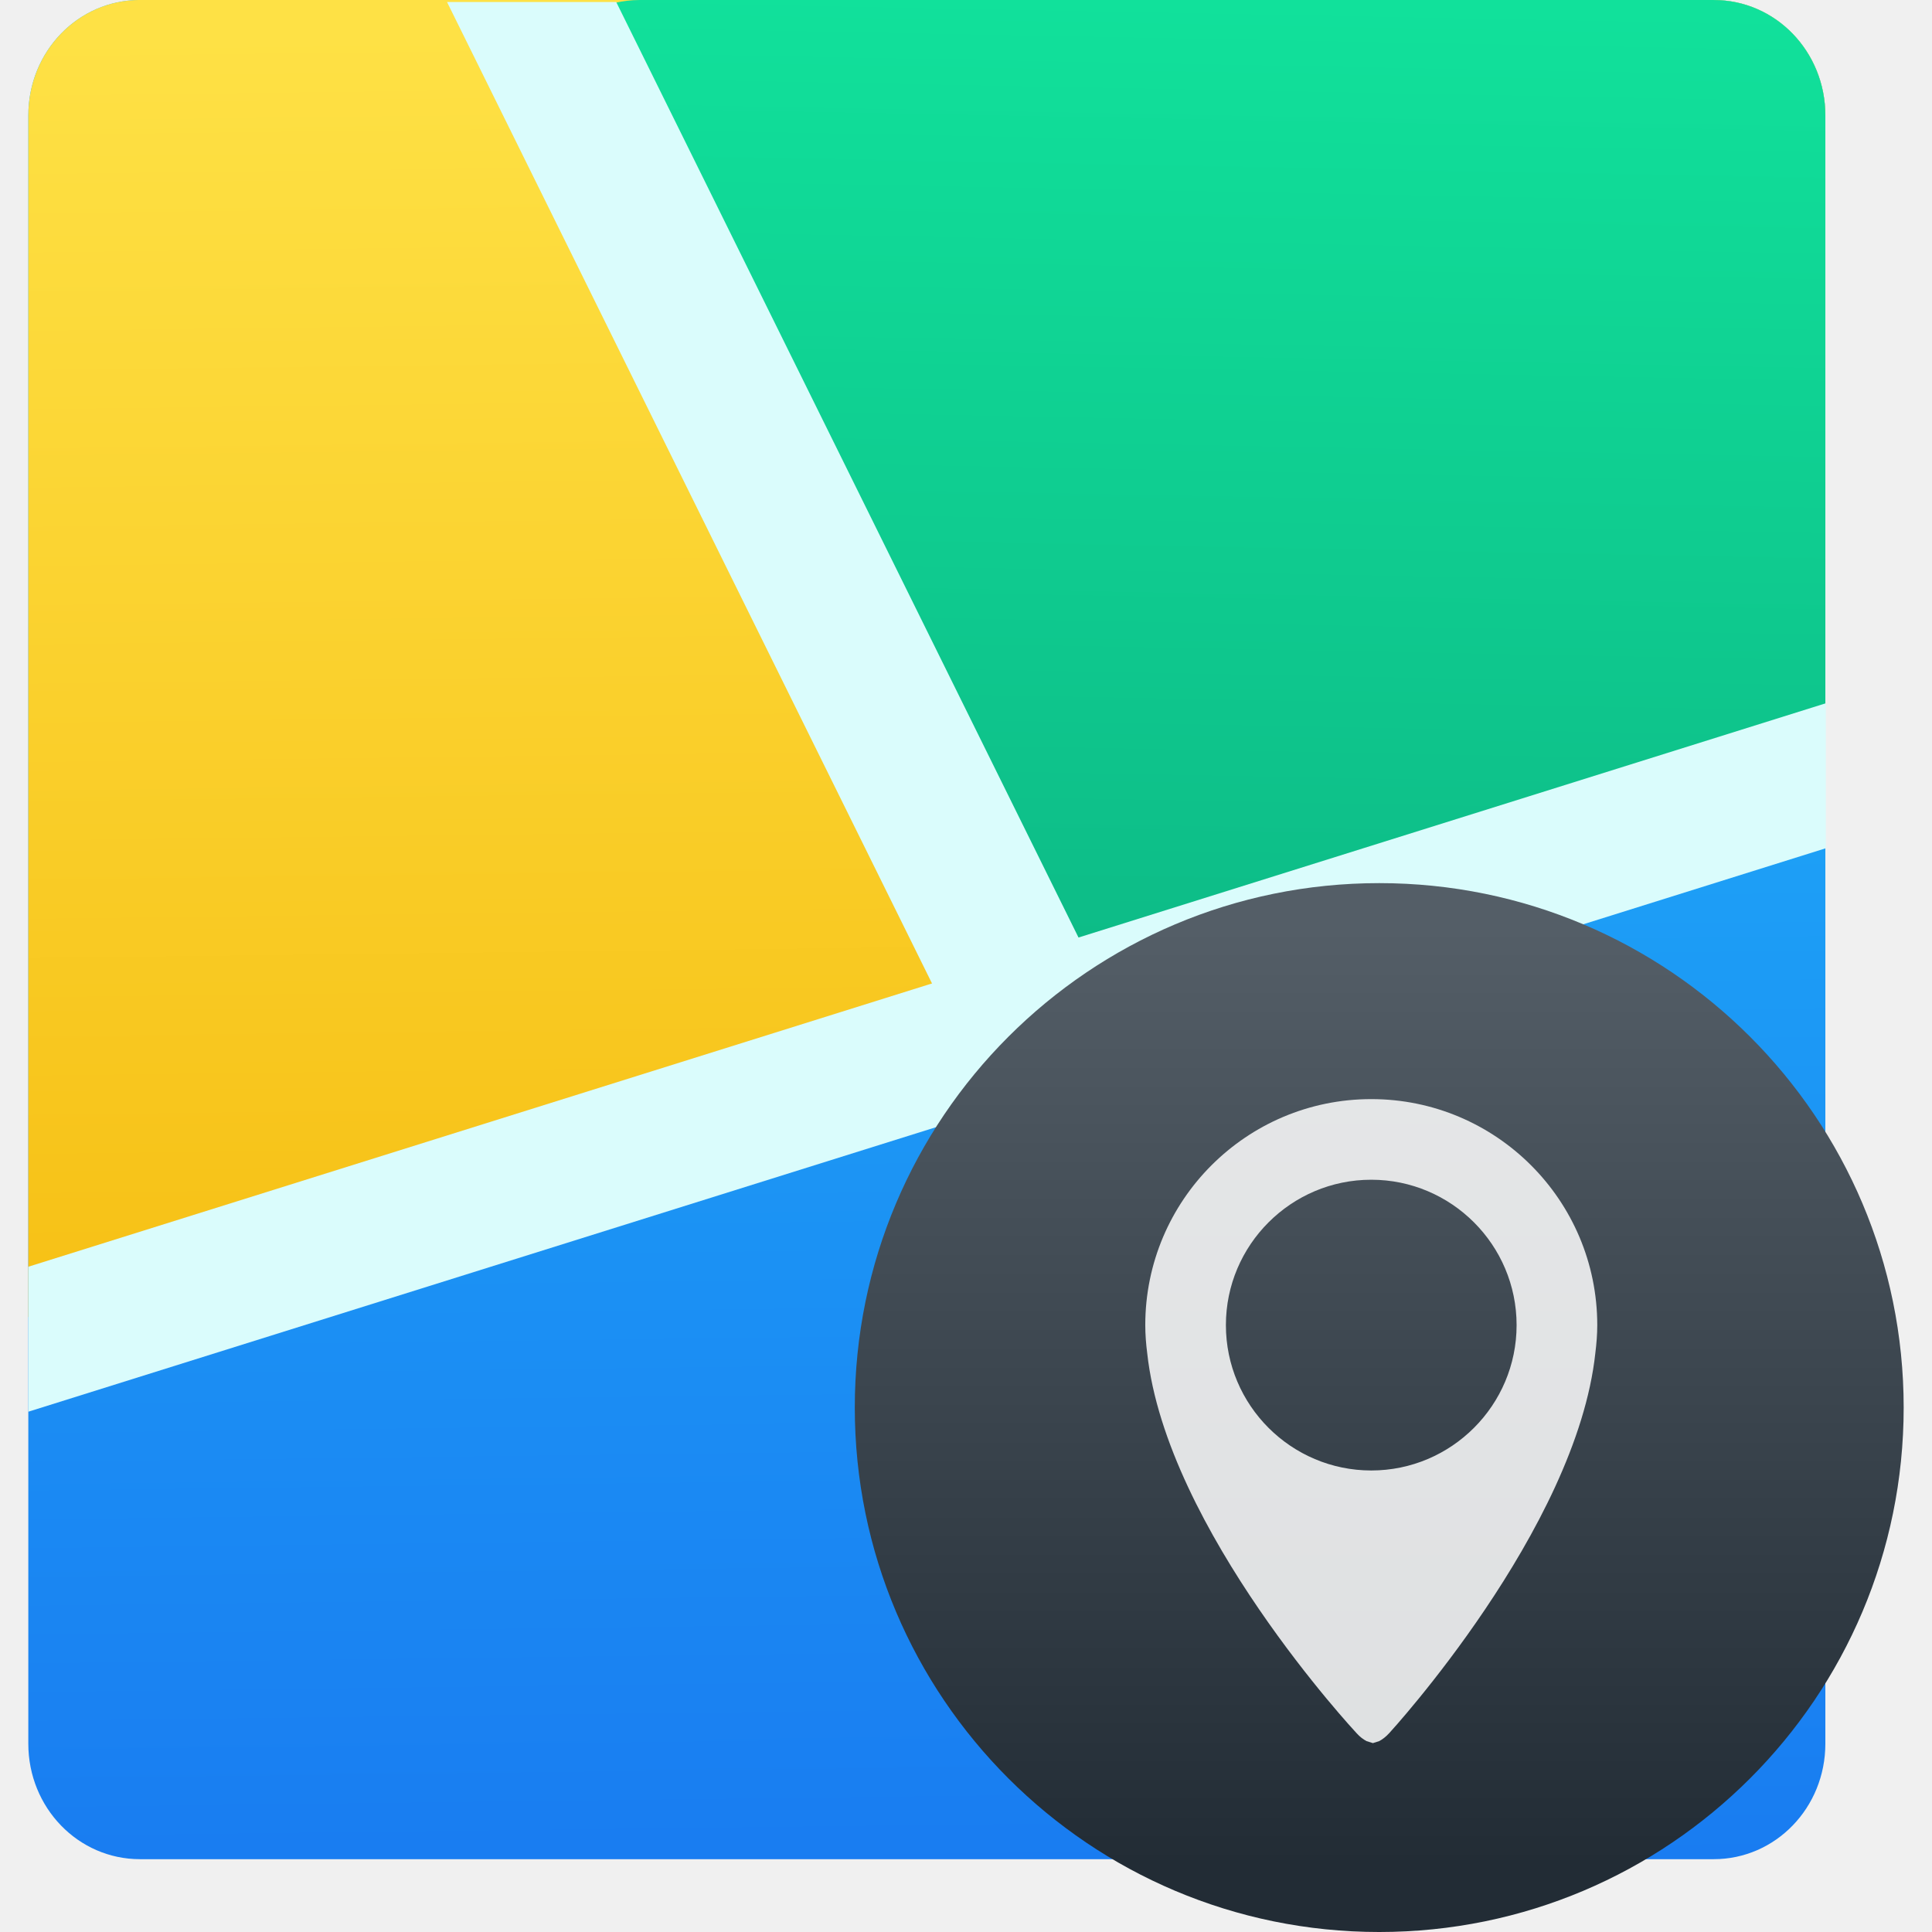
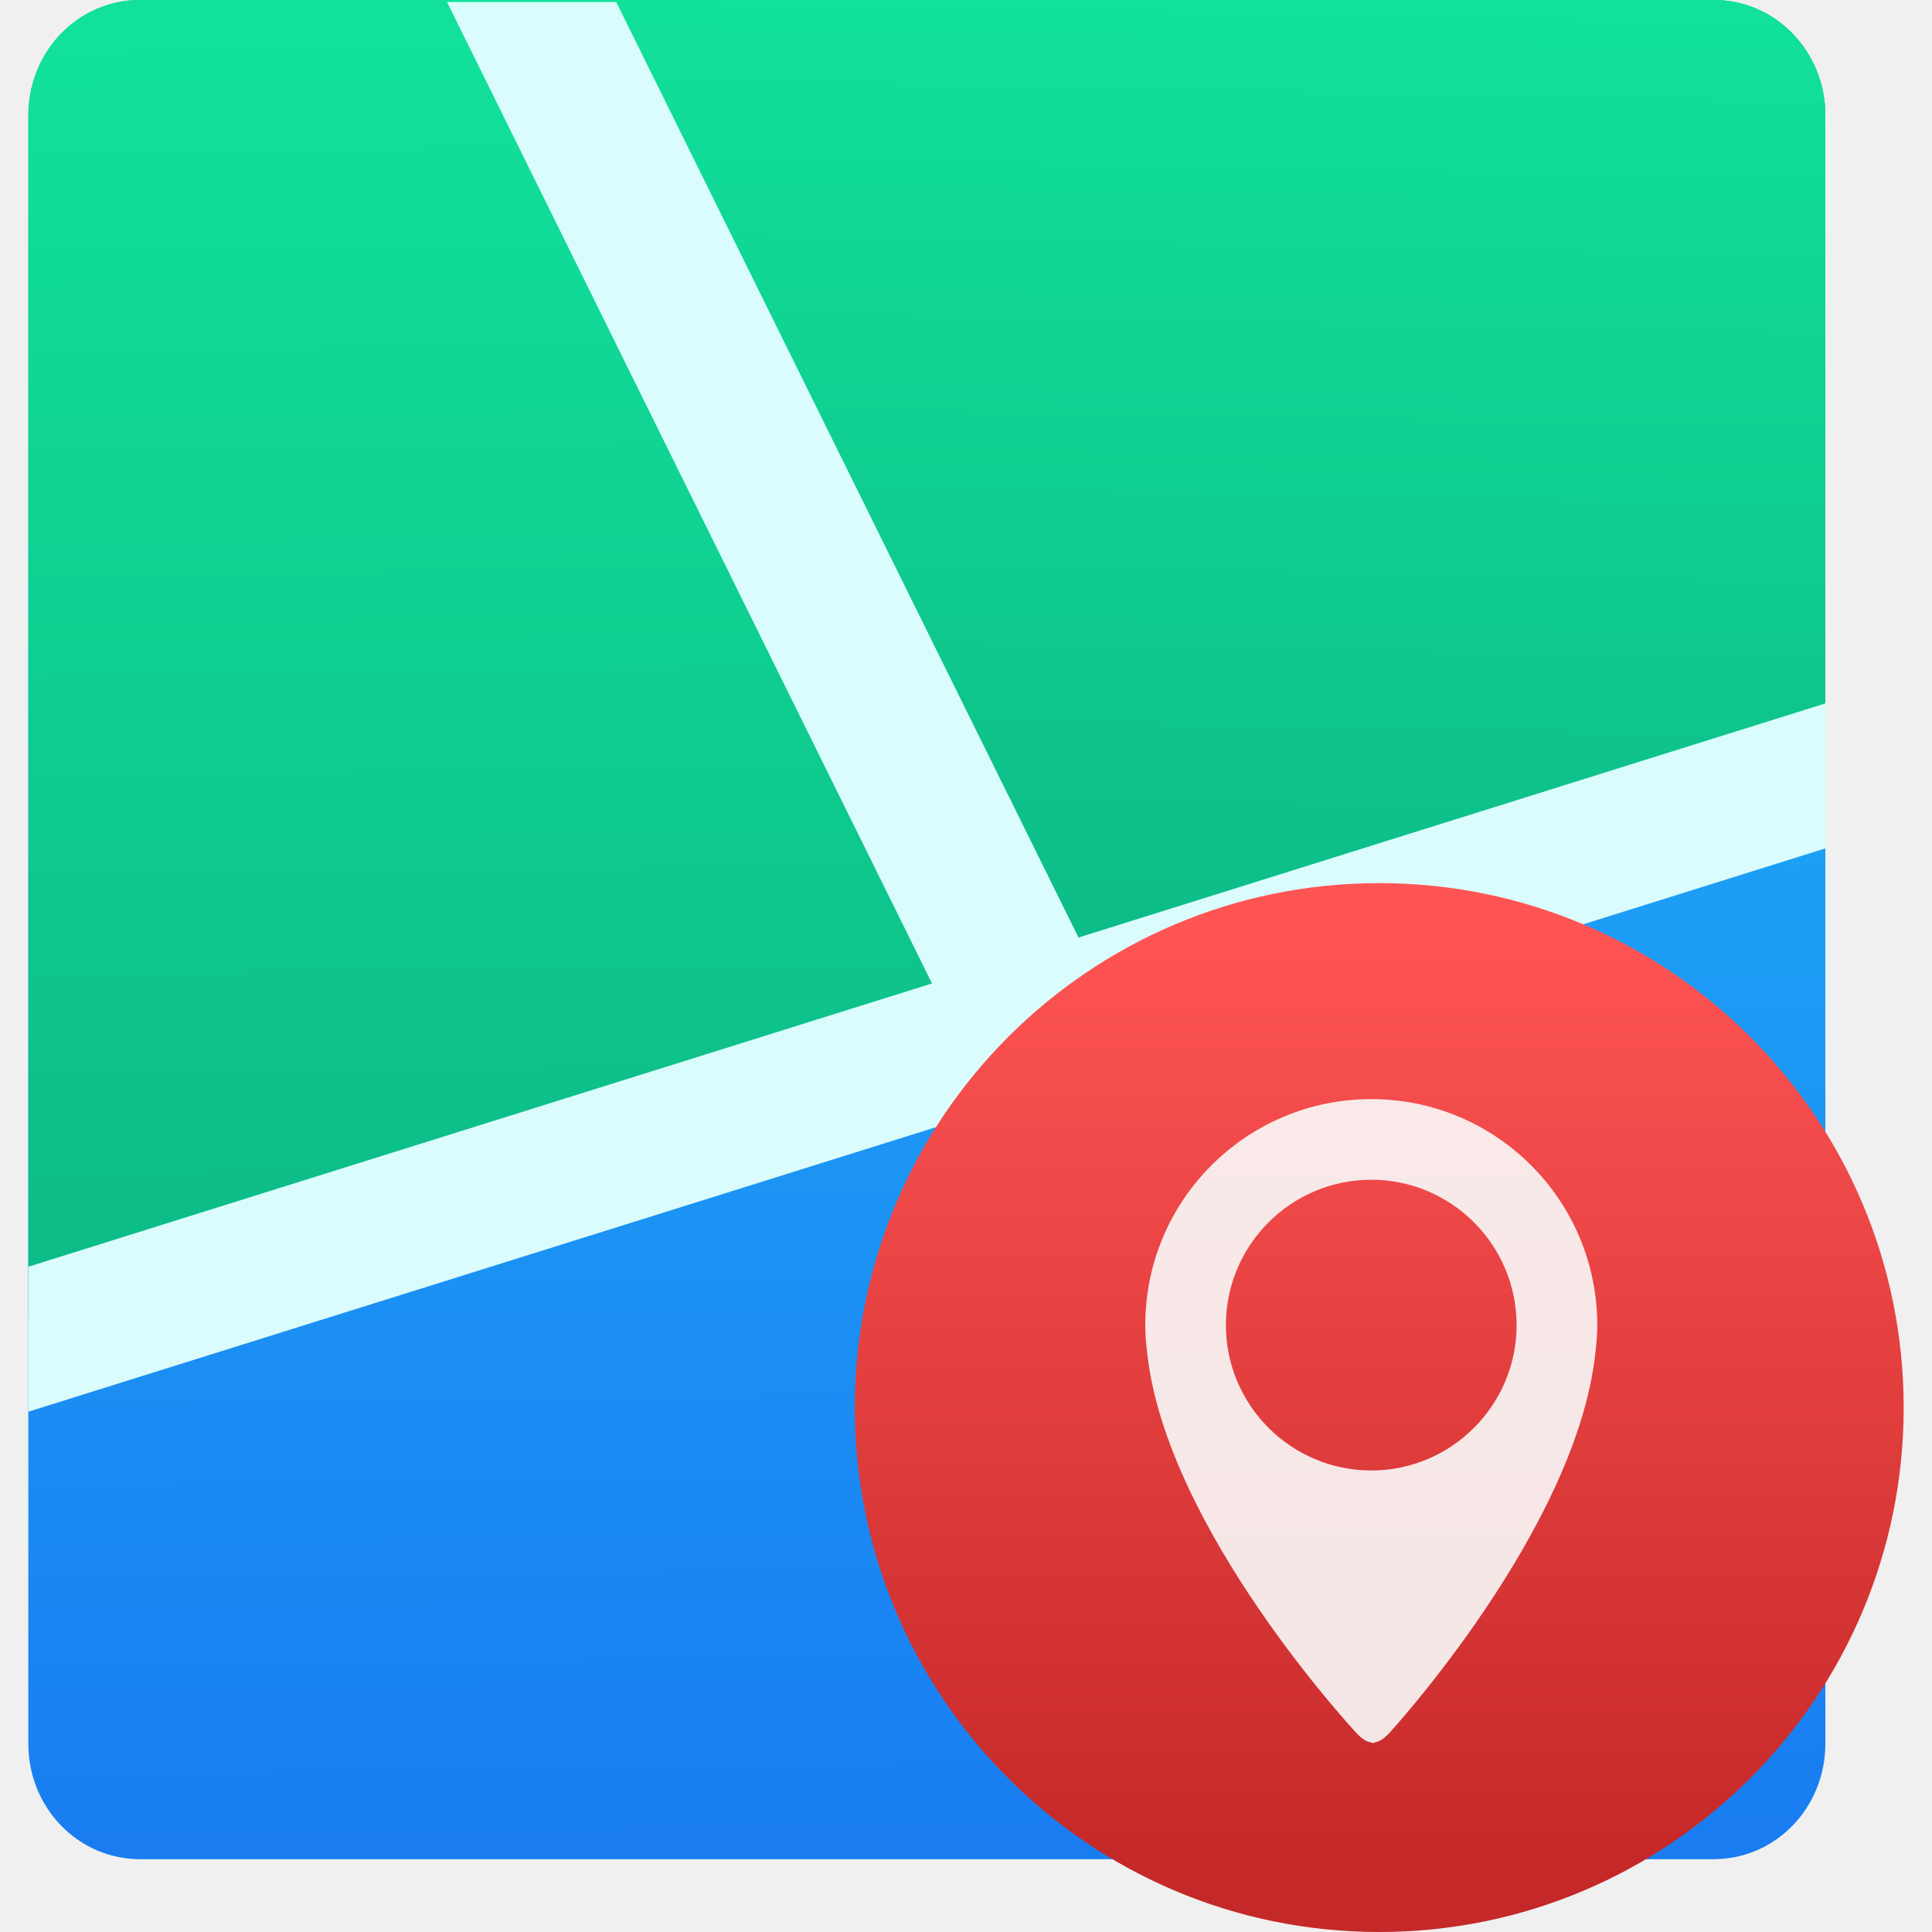
<svg xmlns="http://www.w3.org/2000/svg" xmlns:ns1="http://www.openswatchbook.org/uri/2009/osb" xmlns:xlink="http://www.w3.org/1999/xlink" width="48px" height="48px" id="svg2985" version="1.1">
  <defs id="defs2987">
    <linearGradient id="linearGradient4207" ns1:paint="gradient">
      <stop style="stop-color:#3498db;stop-opacity:1;" offset="0" id="stop3371" />
      <stop style="stop-color:#3498db;stop-opacity:0;" offset="1" id="stop3373" />
    </linearGradient>
    <linearGradient gradientUnits="userSpaceOnUse" y2="-26.047" x2="-125.193" y1="73.497" x1="-123.972" id="linearGradient4738-6-8-5" xlink:href="#linearGradient4143" gradientTransform="matrix(0.6477492,0,0,0.6260919,-197.7613,948.6111)" />
    <linearGradient id="linearGradient4143">
      <stop id="stop4145" offset="0" style="stop-color:#197cf1;stop-opacity:1" />
      <stop id="stop4147" offset="1" style="stop-color:#20bcfa;stop-opacity:1" />
    </linearGradient>
-     <linearGradient gradientUnits="userSpaceOnUse" y2="-26.047" x2="-125.193" y1="73.497" x1="-123.972" id="linearGradient4738-6-8-5-6" xlink:href="#linearGradient4230" gradientTransform="matrix(0.3012503,0,0,0.3012541,-203.5232,954.6793)" />
-     <linearGradient id="linearGradient4230">
-       <stop id="stop4232" offset="0" style="stop-color:#f3b200;stop-opacity:1" />
-       <stop id="stop4234" offset="1" style="stop-color:#fee145;stop-opacity:1" />
-     </linearGradient>
+     <linearGradient gradientUnits="userSpaceOnUse" y2="-26.047" x2="-125.193" y1="73.497" x1="-123.972" id="linearGradient4738-6-8-5-6" xlink:href="#linearGradient9017" gradientTransform="matrix(0.3012503,0,0,0.3012541,-203.5232,954.6793)" />
    <linearGradient xlink:href="#linearGradient9017" id="linearGradient6154" x1="-238.142" y1="969.551" x2="-237.704" y2="946.419" gradientUnits="userSpaceOnUse" />
    <linearGradient id="linearGradient9017">
      <stop id="stop9019" style="stop-color:#0ba97d;stop-opacity:1" offset="0" />
      <stop id="stop9021" style="stop-color:#11e19b;stop-opacity:1" offset="1" />
    </linearGradient>
-     <linearGradient xlink:href="#linearGradient8311-1-1" id="linearGradient5152" gradientUnits="userSpaceOnUse" gradientTransform="matrix(0.2889496,0,0,0.2889496,47.40698,786.2085)" x1="371.476" y1="473.938" x2="371.476" y2="253.929" />
-     <linearGradient id="linearGradient8311-1-1">
-       <stop id="stop8313-9-9" style="stop-color:#222c35;stop-opacity:1" offset="0" />
-       <stop id="stop8315-5-8" style="stop-color:#545e67;stop-opacity:1" offset="1" />
+     <linearGradient xlink:href="#linearGradient5076" id="linearGradient5152" gradientUnits="userSpaceOnUse" gradientTransform="matrix(0.2889496,0,0,0.2889496,47.40698,786.2085)" x1="371.476" y1="473.938" x2="371.476" y2="253.929" />
+     <style type="text/css" id="current-color-scheme">.ColorScheme-Text {
+         color:#31363b;
+       }
+       .ColorScheme-Background{
+         color:#eff0f1;
+       }
+       .ColorScheme-ViewText {
+         color:#31363b;
+       }
+       .ColorScheme-ViewBackground{
+         color:#fcfcfc;
+       }
+       .ColorScheme-ViewHover {
+         color:#3daee9;
+       }
+       .ColorScheme-ViewFocus{
+         color:#3daee9;
+       }
+       .ColorScheme-ButtonText {
+         color:#31363b;
+       }
+       .ColorScheme-ButtonBackground{
+         color:#eff0f1;
+       }
+       .ColorScheme-ButtonHover {
+         color:#3daee9;
+       }
+       .ColorScheme-ButtonFocus{
+         color:#3daee9;
+       }</style>
+     <style type="text/css" id="current-color-scheme-8">.ColorScheme-Text {
+         color:#31363b;
+       }
+       .ColorScheme-Background{
+         color:#eff0f1;
+       }
+       .ColorScheme-ViewText {
+         color:#31363b;
+       }
+       .ColorScheme-ViewBackground{
+         color:#fcfcfc;
+       }
+       .ColorScheme-ViewHover {
+         color:#3daee9;
+       }
+       .ColorScheme-ViewFocus{
+         color:#3daee9;
+       }
+       .ColorScheme-ButtonText {
+         color:#31363b;
+       }
+       .ColorScheme-ButtonBackground{
+         color:#eff0f1;
+       }
+       .ColorScheme-ButtonHover {
+         color:#3daee9;
+       }
+       .ColorScheme-ButtonFocus{
+         color:#3daee9;
+       }</style>
+     <style type="text/css" id="current-color-scheme-7">.ColorScheme-Text {
+         color:#31363b;
+       }
+       .ColorScheme-Background{
+         color:#eff0f1;
+       }
+       .ColorScheme-ViewText {
+         color:#31363b;
+       }
+       .ColorScheme-ViewBackground{
+         color:#fcfcfc;
+       }
+       .ColorScheme-ViewHover {
+         color:#3daee9;
+       }
+       .ColorScheme-ViewFocus{
+         color:#3daee9;
+       }
+       .ColorScheme-ButtonText {
+         color:#31363b;
+       }
+       .ColorScheme-ButtonBackground{
+         color:#eff0f1;
+       }
+       .ColorScheme-ButtonHover {
+         color:#3daee9;
+       }
+       .ColorScheme-ButtonFocus{
+         color:#3daee9;
+       }</style>
+     <style type="text/css" id="current-color-scheme-0">.ColorScheme-Text {
+         color:#31363b;
+       }
+       .ColorScheme-Background{
+         color:#eff0f1;
+       }
+       .ColorScheme-ViewText {
+         color:#31363b;
+       }
+       .ColorScheme-ViewBackground{
+         color:#fcfcfc;
+       }
+       .ColorScheme-ViewHover {
+         color:#3daee9;
+       }
+       .ColorScheme-ViewFocus{
+         color:#3daee9;
+       }
+       .ColorScheme-ButtonText {
+         color:#31363b;
+       }
+       .ColorScheme-ButtonBackground{
+         color:#eff0f1;
+       }
+       .ColorScheme-ButtonHover {
+         color:#3daee9;
+       }
+       .ColorScheme-ButtonFocus{
+         color:#3daee9;
+       }</style>
+     <style type="text/css" id="current-color-scheme-8-6">.ColorScheme-Text {
+         color:#31363b;
+       }
+       .ColorScheme-Background{
+         color:#eff0f1;
+       }
+       .ColorScheme-ViewText {
+         color:#31363b;
+       }
+       .ColorScheme-ViewBackground{
+         color:#fcfcfc;
+       }
+       .ColorScheme-ViewHover {
+         color:#3daee9;
+       }
+       .ColorScheme-ViewFocus{
+         color:#3daee9;
+       }
+       .ColorScheme-ButtonText {
+         color:#31363b;
+       }
+       .ColorScheme-ButtonBackground{
+         color:#eff0f1;
+       }
+       .ColorScheme-ButtonHover {
+         color:#3daee9;
+       }
+       .ColorScheme-ButtonFocus{
+         color:#3daee9;
+       }</style>
+     <style type="text/css" id="current-color-scheme-7-6">.ColorScheme-Text {
+         color:#31363b;
+       }
+       .ColorScheme-Background{
+         color:#eff0f1;
+       }
+       .ColorScheme-ViewText {
+         color:#31363b;
+       }
+       .ColorScheme-ViewBackground{
+         color:#fcfcfc;
+       }
+       .ColorScheme-ViewHover {
+         color:#3daee9;
+       }
+       .ColorScheme-ViewFocus{
+         color:#3daee9;
+       }
+       .ColorScheme-ButtonText {
+         color:#31363b;
+       }
+       .ColorScheme-ButtonBackground{
+         color:#eff0f1;
+       }
+       .ColorScheme-ButtonHover {
+         color:#3daee9;
+       }
+       .ColorScheme-ButtonFocus{
+         color:#3daee9;
+       }</style>
+     <style type="text/css" id="current-color-scheme-4">.ColorScheme-Text {
+         color:#31363b;
+       }
+       .ColorScheme-Background{
+         color:#eff0f1;
+       }
+       .ColorScheme-ViewText {
+         color:#31363b;
+       }
+       .ColorScheme-ViewBackground{
+         color:#fcfcfc;
+       }
+       .ColorScheme-ViewHover {
+         color:#3daee9;
+       }
+       .ColorScheme-ViewFocus{
+         color:#3daee9;
+       }
+       .ColorScheme-ButtonText {
+         color:#31363b;
+       }
+       .ColorScheme-ButtonBackground{
+         color:#eff0f1;
+       }
+       .ColorScheme-ButtonHover {
+         color:#3daee9;
+       }
+       .ColorScheme-ButtonFocus{
+         color:#3daee9;
+       }</style>
+     <style type="text/css" id="current-color-scheme-8-0">.ColorScheme-Text {
+         color:#31363b;
+       }
+       .ColorScheme-Background{
+         color:#eff0f1;
+       }
+       .ColorScheme-ViewText {
+         color:#31363b;
+       }
+       .ColorScheme-ViewBackground{
+         color:#fcfcfc;
+       }
+       .ColorScheme-ViewHover {
+         color:#3daee9;
+       }
+       .ColorScheme-ViewFocus{
+         color:#3daee9;
+       }
+       .ColorScheme-ButtonText {
+         color:#31363b;
+       }
+       .ColorScheme-ButtonBackground{
+         color:#eff0f1;
+       }
+       .ColorScheme-ButtonHover {
+         color:#3daee9;
+       }
+       .ColorScheme-ButtonFocus{
+         color:#3daee9;
+       }</style>
+     <style type="text/css" id="current-color-scheme-7-7">.ColorScheme-Text {
+         color:#31363b;
+       }
+       .ColorScheme-Background{
+         color:#eff0f1;
+       }
+       .ColorScheme-ViewText {
+         color:#31363b;
+       }
+       .ColorScheme-ViewBackground{
+         color:#fcfcfc;
+       }
+       .ColorScheme-ViewHover {
+         color:#3daee9;
+       }
+       .ColorScheme-ViewFocus{
+         color:#3daee9;
+       }
+       .ColorScheme-ButtonText {
+         color:#31363b;
+       }
+       .ColorScheme-ButtonBackground{
+         color:#eff0f1;
+       }
+       .ColorScheme-ButtonHover {
+         color:#3daee9;
+       }
+       .ColorScheme-ButtonFocus{
+         color:#3daee9;
+       }</style>
+     <linearGradient id="linearGradient5076">
+       <stop style="stop-color:#c52828;stop-opacity:1" offset="0" id="stop5078" />
+       <stop style="stop-color:#ff5454;stop-opacity:1" offset="1" id="stop5080" />
    </linearGradient>
  </defs>
  <g id="layer1">
    <g transform="matrix(0.2689072,0,0,0.2689072,-207.1315,-128.5174)" style="stroke-width:1.317;stroke-miterlimit:4;stroke-dasharray:none" id="g6284">
      <path id="rect4177-3-1-4" d="m -307.385,931.443 55.082,0 c 2.165,0 3.907,1.743 3.907,3.907 l 0,55.082 c 0,2.165 -1.743,3.907 -3.907,3.907 l -55.082,-10e-5 c -2.165,0 -3.908,-1.743 -3.908,-3.907 l 0,-55.082 c 0,-2.165 1.743,-3.907 3.907,-3.907 z" style="opacity:1;fill:url(#linearGradient4738-6-8-5);fill-opacity:1;fill-rule:evenodd;stroke:none;stroke-width:8;stroke-linecap:round;stroke-linejoin:round;stroke-miterlimit:4;stroke-dasharray:none;stroke-dashoffset:0;stroke-opacity:1" transform="matrix(2.63973,0,0,2.731076,1594.617,-2065.918)" />
-       <path id="rect4177-3-1-4-1" d="m -254.506,946.419 25.617,0 c 1.007,0 1.817,0.839 1.817,1.88 l 0,10.124 c 0,1.042 -0.855,1.585 -1.817,1.88 l -25.617,7.862 -1.817,-0.308 1.2e-4,-19.559 c 1e-5,-1.042 0.81,-1.88 1.817,-1.88 z" style="opacity:1;fill:url(#linearGradient4738-6-8-5-6);fill-opacity:1;fill-rule:evenodd;stroke:none;stroke-width:8;stroke-linecap:round;stroke-linejoin:round;stroke-miterlimit:4;stroke-dasharray:none;stroke-dashoffset:0;stroke-opacity:1" transform="matrix(5.675955,0,0,5.675955,2227.768,-4893.905)" />
-       <path id="rect4177-3-1-4-1-1" d="m -246.382,946.419 17.493,0 c 1.007,0 1.817,0.839 1.817,1.88 l 0,10.124 c 0,1.042 -0.855,1.585 -1.817,1.88 l -7.993,2.49 -1.817,-0.308 -9.5,-14.186 c -0.58,-0.865 0.81,-1.88 1.817,-1.88 z" style="opacity:1;fill:url(#linearGradient6154);fill-opacity:1;fill-rule:evenodd;stroke:none;stroke-width:8;stroke-linecap:round;stroke-linejoin:round;stroke-miterlimit:4;stroke-dasharray:none;stroke-dashoffset:0;stroke-opacity:1" transform="matrix(5.675955,0,0,5.675955,2227.768,-4893.905)" />
+       <path id="rect4177-3-1-4-1" d="m -254.506,946.419 25.617,0 c 1.007,0 1.817,0.839 1.817,1.88 l 0,10.124 c 0,1.042 -0.855,1.585 -1.817,1.88 l -25.617,7.862 -1.817,-0.308 1.2e-4,-19.559 c 1e-5,-1.042 0.81,-1.88 1.817,-1.88 z" style="opacity:1;fill:url(#linearGradient4738-6-8-5-6);fill-opacity:1.0;fill-rule:evenodd;stroke:none;stroke-width:8;stroke-linecap:round;stroke-linejoin:round;stroke-miterlimit:4;stroke-dasharray:none;stroke-dashoffset:0;stroke-opacity:1" transform="matrix(5.675955,0,0,5.675955,2227.768,-4893.905)" />
+       <path id="rect4177-3-1-4-1-1" d="m -246.382,946.419 17.493,0 c 1.007,0 1.817,0.839 1.817,1.88 l 0,10.124 c 0,1.042 -0.855,1.585 -1.817,1.88 l -7.993,2.49 -1.817,-0.308 -9.5,-14.186 c -0.58,-0.865 0.81,-1.88 1.817,-1.88 z" style="opacity:1;fill:url(#linearGradient6154);fill-opacity:1.0;fill-rule:evenodd;stroke:none;stroke-width:8;stroke-linecap:round;stroke-linejoin:round;stroke-miterlimit:4;stroke-dasharray:none;stroke-dashoffset:0;stroke-opacity:1" transform="matrix(5.675955,0,0,5.675955,2227.768,-4893.905)" />
      <path style="opacity:1;fill:#dafcfc;fill-opacity:1;fill-rule:evenodd;stroke:none;stroke-width:0.1;stroke-linecap:round;stroke-linejoin:round;stroke-miterlimit:4;stroke-dasharray:none;stroke-dashoffset:0;stroke-opacity:1" d="m -256.323,967.038 29.259,-9.172 0,2.36 -29.259,9.172 z" id="rect5085" transform="matrix(5.675955,0,0,5.675955,2227.768,-4893.905)" />
      <path style="opacity:1;fill:#dafcfc;fill-opacity:1;fill-rule:evenodd;stroke:none;stroke-width:0.1;stroke-linecap:round;stroke-linejoin:round;stroke-miterlimit:4;stroke-dasharray:none;stroke-dashoffset:0;stroke-opacity:1" d="m -240.336,965.012 -9.172,-18.561 2.754,0 9.172,18.561 z" id="rect5085-8" transform="matrix(5.675955,0,0,5.675955,2227.768,-4893.905)" />
-       <circle transform="matrix(1.361445,0,0,1.361445,688.366,-606.6648)" cy="892.167" cx="153.759" id="path3340-8-9-5-4" style="opacity:1;fill:url(#linearGradient5152);fill-opacity:1;stroke:none;stroke-width:5.238;stroke-linecap:butt;stroke-linejoin:miter;stroke-miterlimit:4;stroke-dasharray:none;stroke-dashoffset:0;stroke-opacity:1" r="35.59" />
-       <path style="fill:#ffffff;fill-opacity:0.85;stroke-width:1.317;stroke-miterlimit:4;stroke-dasharray:none" d="m 896.965,579.473 c -11.531,0 -20.88,9.349 -20.88,20.88 0,0.883 0.071,1.743 0.179,2.596 1.784,16.31 19.345,35.108 19.345,35.108 0.313,0.35 0.615,0.566 0.905,0.723 l 0.015,0.008 0.585,0.186 0.585,-0.186 0.015,-0.008 c 0.29,-0.156 0.592,-0.384 0.905,-0.723 0,0 17.308,-18.831 19.051,-35.145 0.104,-0.842 0.175,-1.695 0.175,-2.563 -0.004,-11.527 -9.349,-20.876 -20.88,-20.876 z m 0,34.311 c -7.404,0 -13.431,-6.026 -13.431,-13.431 0,-7.404 6.026,-13.431 13.431,-13.431 7.404,0 13.427,6.026 13.427,13.431 0,7.404 -6.023,13.431 -13.427,13.431 z" id="path9-8-6-3" />
+       <circle transform="matrix(1.361445,0,0,1.361445,688.366,-606.6648)" cy="892.167" cx="153.759" id="path3340-8-9-5-4" style="opacity:1;fill:url(#linearGradient5152);fill-opacity:1.0;stroke:none;stroke-width:5.238;stroke-linecap:butt;stroke-linejoin:miter;stroke-miterlimit:4;stroke-dasharray:none;stroke-dashoffset:0;stroke-opacity:1" r="35.59" />
+       <path style="fill:#fafafa;fill-opacity:0.903;stroke-width:1.317;stroke-miterlimit:4;stroke-dasharray:none" d="m 896.965,579.473 c -11.531,0 -20.88,9.349 -20.88,20.88 0,0.883 0.071,1.743 0.179,2.596 1.784,16.31 19.345,35.108 19.345,35.108 0.313,0.35 0.615,0.566 0.905,0.723 l 0.015,0.008 0.585,0.186 0.585,-0.186 0.015,-0.008 c 0.29,-0.156 0.592,-0.384 0.905,-0.723 0,0 17.308,-18.831 19.051,-35.145 0.104,-0.842 0.175,-1.695 0.175,-2.563 -0.004,-11.527 -9.349,-20.876 -20.88,-20.876 z m 0,34.311 c -7.404,0 -13.431,-6.026 -13.431,-13.431 0,-7.404 6.026,-13.431 13.431,-13.431 7.404,0 13.427,6.026 13.427,13.431 0,7.404 -6.023,13.431 -13.427,13.431 z" id="path9-8-6-3" />
    </g>
  </g>
</svg>
